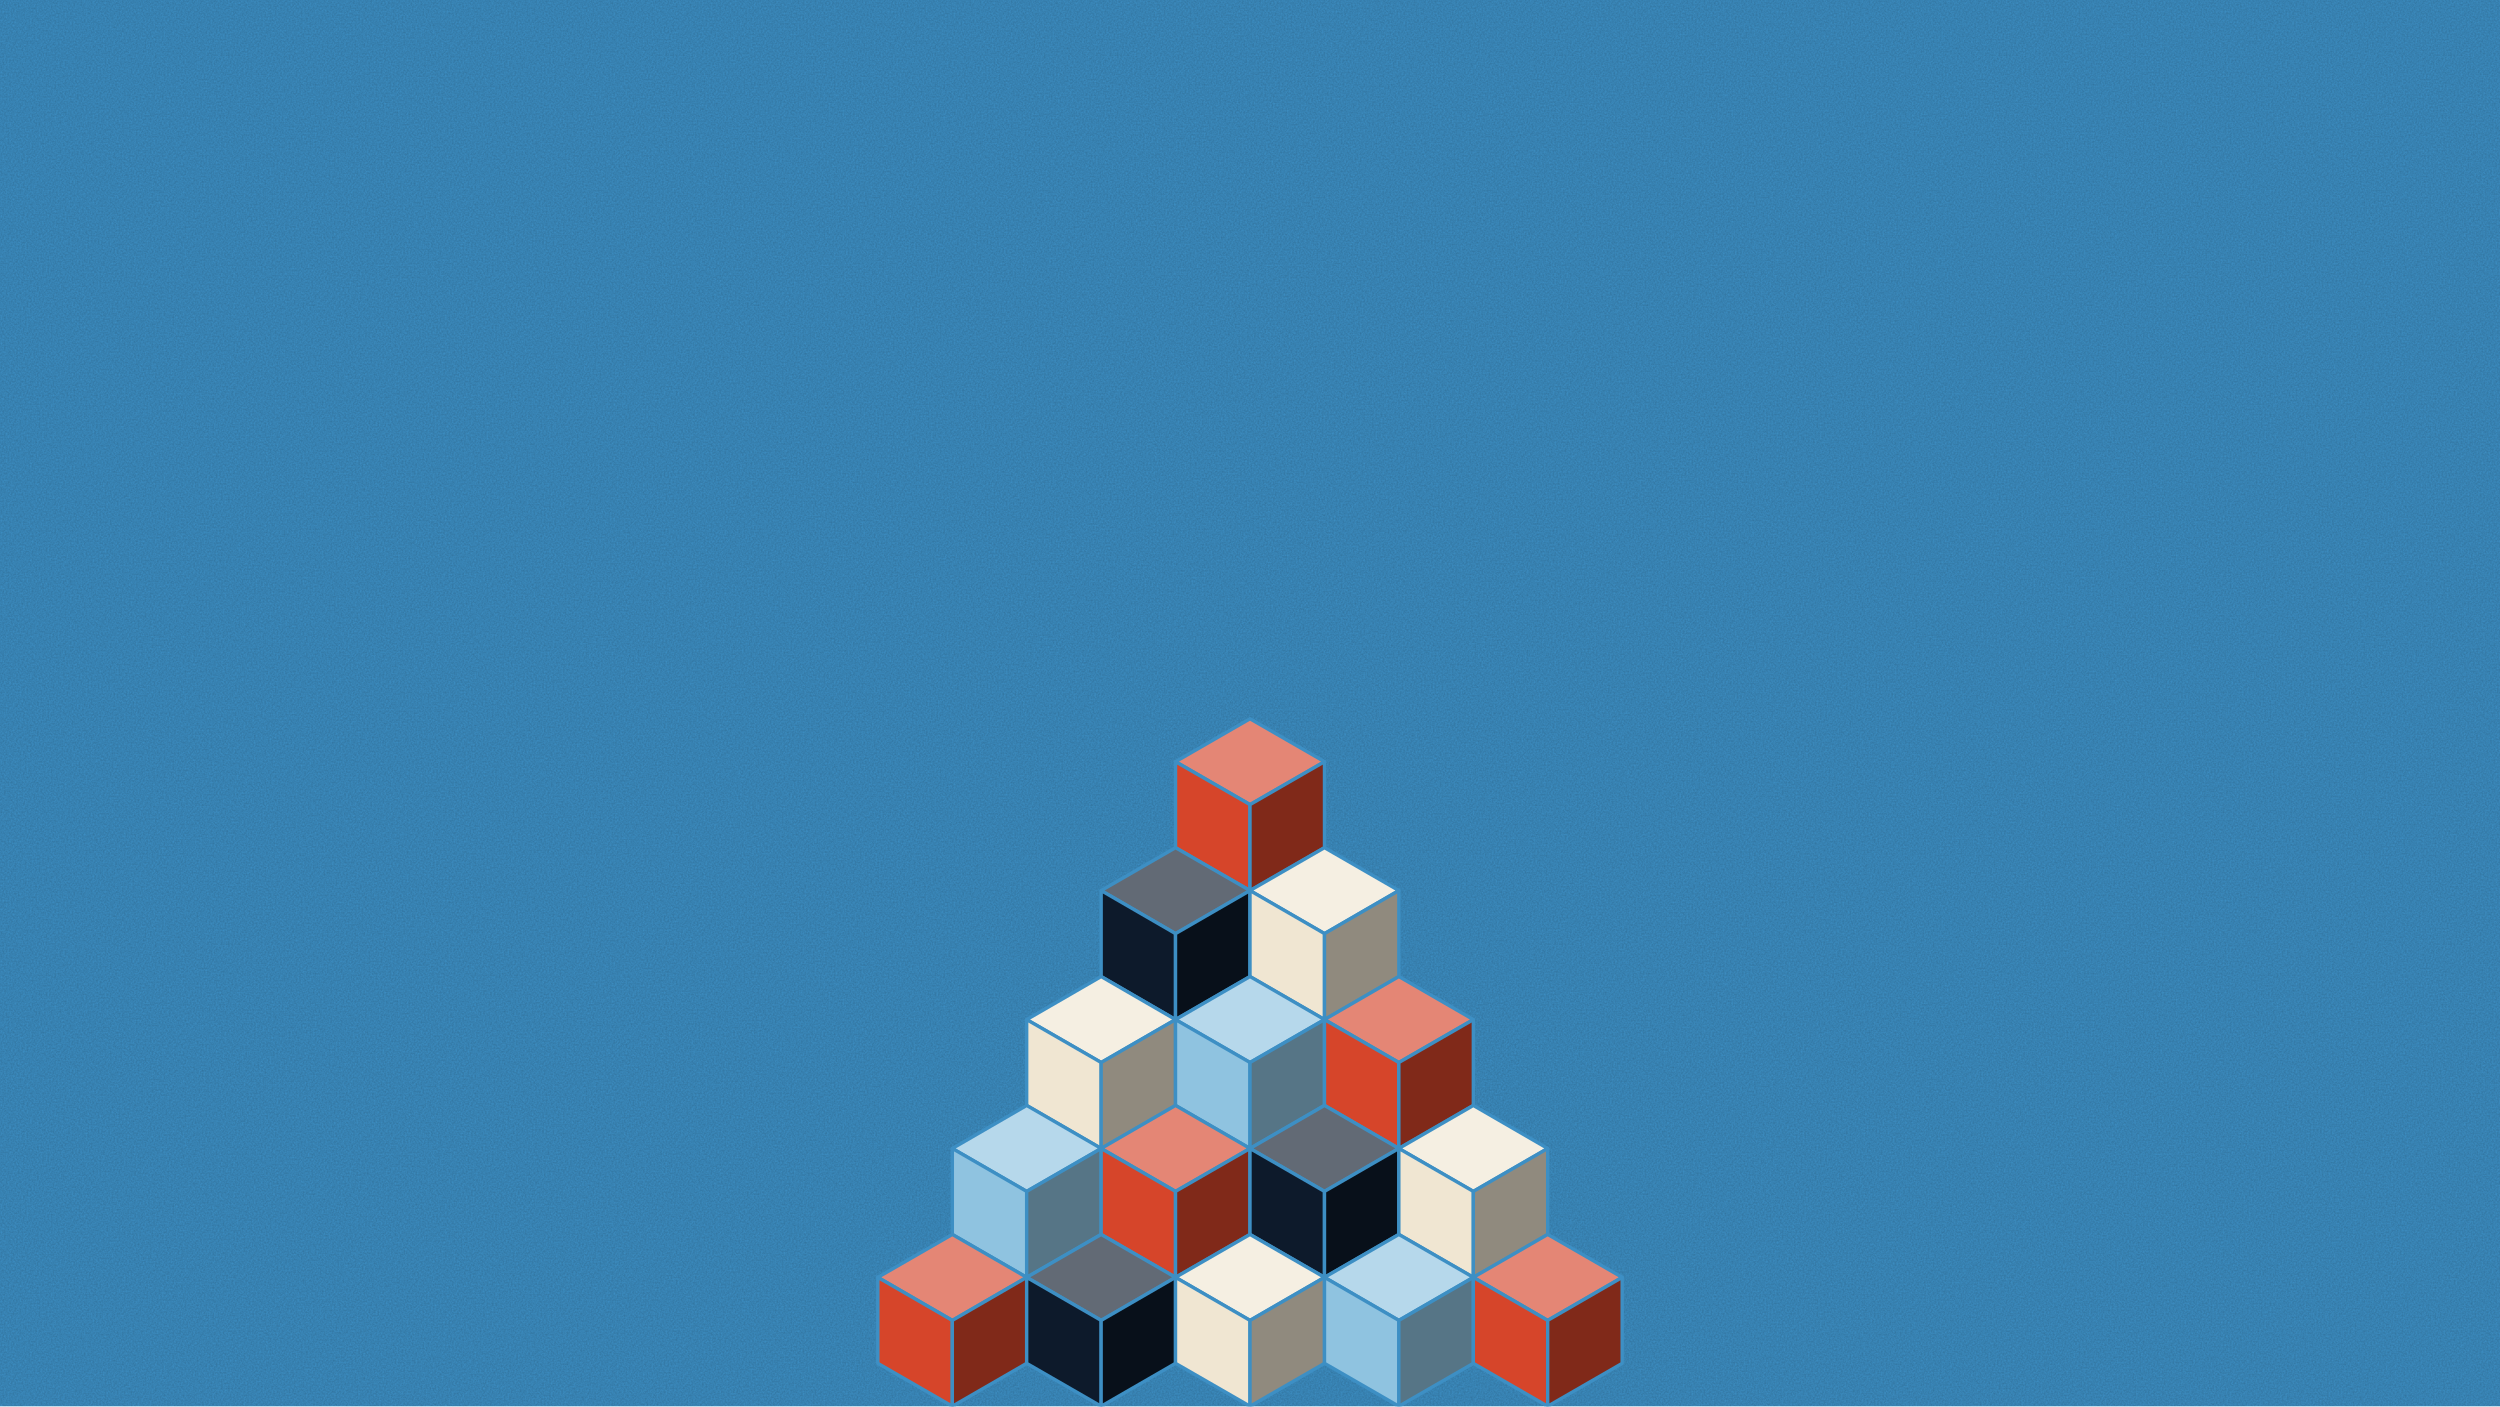
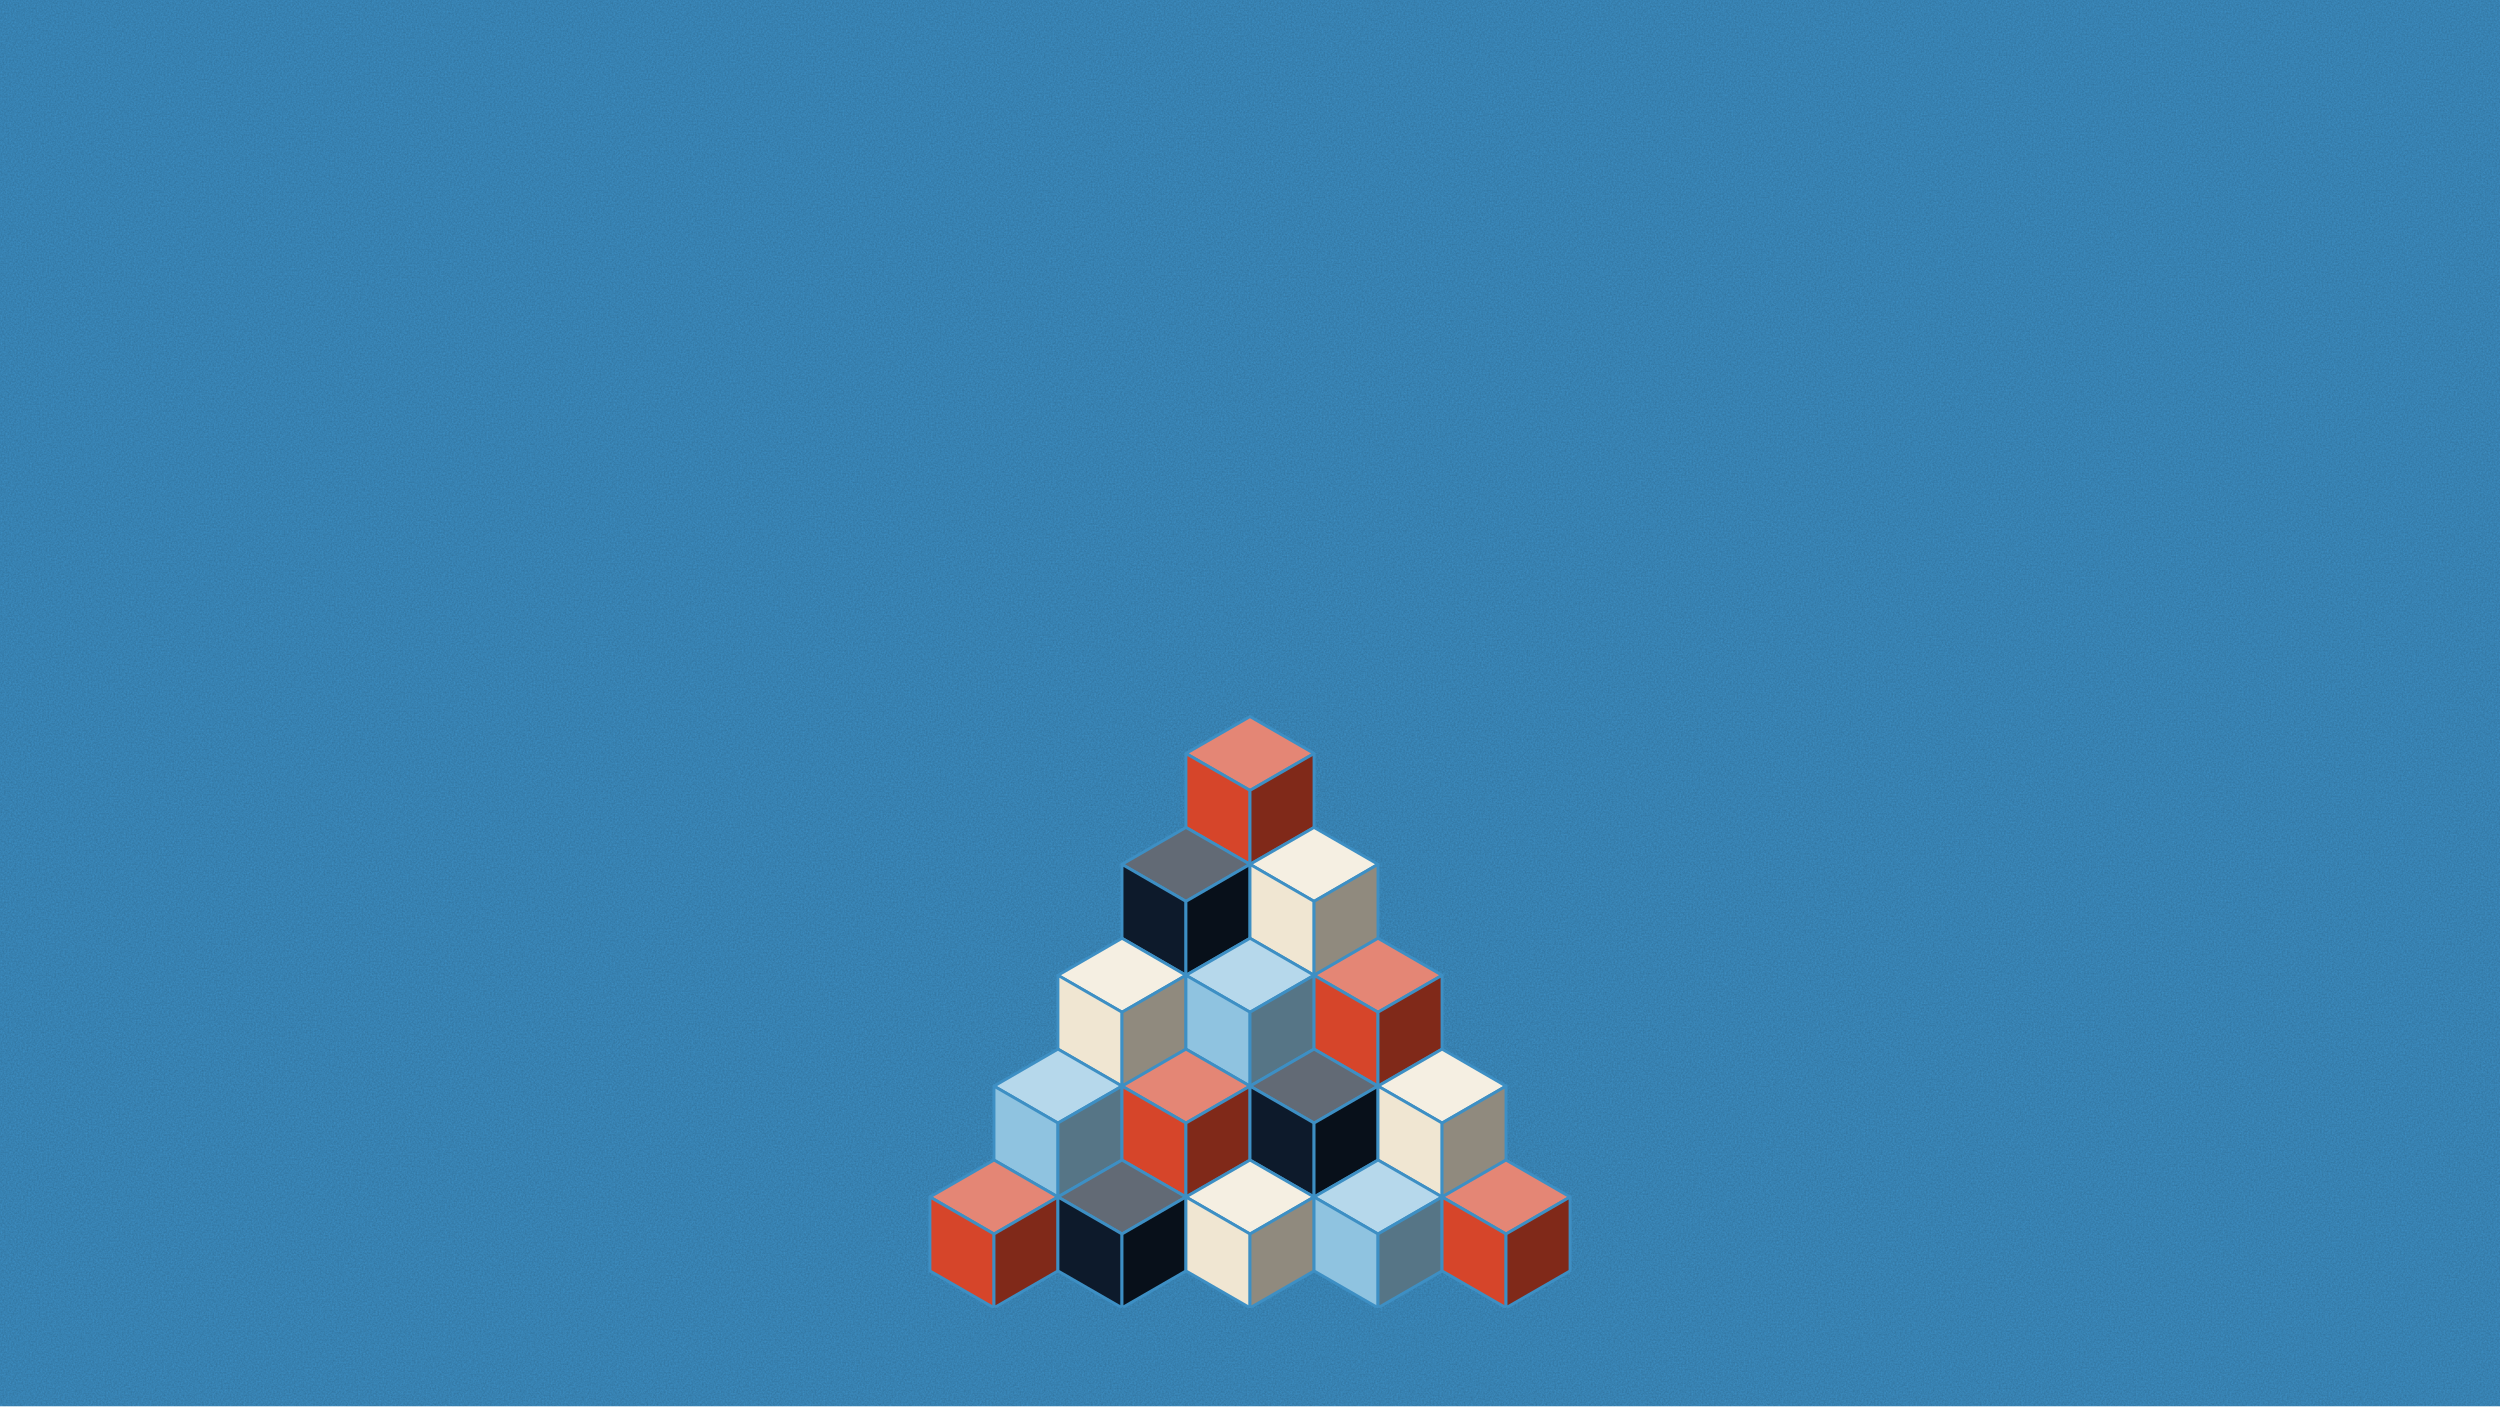
<svg xmlns="http://www.w3.org/2000/svg" viewBox="0 0 1600 900">
  <svg width="1600" height="900" viewBox="0 0 1600 900" preserveAspectRatio="xMidYMax slice">
    <defs>
      <filter id="f-grana">
        <feTurbulence type="fractalNoise" baseFrequency=".9" numOctaves="2" />
        <feColorMatrix values="0 0 0 0 0 0 0 0 0 0 0 0 0 0 0 0 0 0 .55 0" />
      </filter>
    </defs>
    <rect width="1600" height="900" fill="#3d8fc4" />
    <rect width="1600" height="900" filter="url(#f-grana)" opacity=".35" />
  </svg>
-   <svg x="96" y="450" width="1408" height="450" viewBox="502.7 345.5 594.6 539" preserveAspectRatio="xMidYMax meet" overflow="hidden">
+   <svg x="96" y="450" width="1408" height="387" viewBox="502.7 345.5 594.6 539" preserveAspectRatio="xMidYMin meet" overflow="hidden">
    <defs>
      <filter id="s-grana">
        <feTurbulence type="fractalNoise" baseFrequency=".9" numOctaves="2" />
        <feColorMatrix values="0 0 0 0 0 0 0 0 0 0 0 0 0 0 0 0 0 0 .55 0" />
      </filter>
    </defs>
    <svg x="0" y="342" width="1600" height="558" viewBox="0 0 1600 558" overflow="hidden">
      <polygon points="800.0,15.5 857.1,48.4 800.0,81.3 742.9,48.4" fill="#e48675" stroke="#3d8fc4" stroke-width="2.6" stroke-linejoin="round" />
      <polygon points="742.9,48.4 800.0,81.3 800.0,147.2 742.9,114.3" fill="#d6452a" stroke="#3d8fc4" stroke-width="2.6" stroke-linejoin="round" />
      <polygon points="800.0,81.3 857.1,48.4 857.1,114.3 800.0,147.2" fill="#802919" stroke="#3d8fc4" stroke-width="2.6" stroke-linejoin="round" />
      <polygon points="742.9,114.3 800.0,147.2 742.9,180.2 685.9,147.2" fill="#626a75" stroke="#3d8fc4" stroke-width="2.6" stroke-linejoin="round" />
      <polygon points="685.9,147.2 742.9,180.2 742.9,246.1 685.9,213.1" fill="#0d1a2b" stroke="#3d8fc4" stroke-width="2.6" stroke-linejoin="round" />
      <polygon points="742.9,180.2 800.0,147.2 800.0,213.1 742.9,246.1" fill="#08101a" stroke="#3d8fc4" stroke-width="2.6" stroke-linejoin="round" />
      <polygon points="857.1,114.3 914.1,147.2 857.1,180.2 800.0,147.2" fill="#f5efe2" stroke="#3d8fc4" stroke-width="2.6" stroke-linejoin="round" />
      <polygon points="800.0,147.2 857.1,180.2 857.1,246.1 800.0,213.1" fill="#f0e6d2" stroke="#3d8fc4" stroke-width="2.6" stroke-linejoin="round" />
      <polygon points="857.1,180.2 914.1,147.2 914.1,213.1 857.1,246.1" fill="#908a7e" stroke="#3d8fc4" stroke-width="2.6" stroke-linejoin="round" />
      <polygon points="685.9,213.1 742.9,246.1 685.9,279.0 628.8,246.1" fill="#f5efe2" stroke="#3d8fc4" stroke-width="2.6" stroke-linejoin="round" />
      <polygon points="628.8,246.1 685.9,279.0 685.9,344.9 628.8,311.9" fill="#f0e6d2" stroke="#3d8fc4" stroke-width="2.6" stroke-linejoin="round" />
      <polygon points="685.9,279.0 742.9,246.1 742.9,311.9 685.9,344.9" fill="#908a7e" stroke="#3d8fc4" stroke-width="2.6" stroke-linejoin="round" />
      <polygon points="800.0,213.1 857.1,246.1 800.0,279.0 742.9,246.1" fill="#b6d8eb" stroke="#3d8fc4" stroke-width="2.6" stroke-linejoin="round" />
      <polygon points="742.9,246.1 800.0,279.0 800.0,344.9 742.9,311.9" fill="#8fc3e0" stroke="#3d8fc4" stroke-width="2.6" stroke-linejoin="round" />
      <polygon points="800.0,279.0 857.1,246.1 857.1,311.9 800.0,344.9" fill="#567586" stroke="#3d8fc4" stroke-width="2.6" stroke-linejoin="round" />
      <polygon points="914.1,213.1 971.2,246.1 914.1,279.0 857.1,246.1" fill="#e48675" stroke="#3d8fc4" stroke-width="2.6" stroke-linejoin="round" />
      <polygon points="857.1,246.1 914.1,279.0 914.1,344.9 857.1,311.9" fill="#d6452a" stroke="#3d8fc4" stroke-width="2.6" stroke-linejoin="round" />
      <polygon points="914.1,279.0 971.2,246.1 971.2,311.9 914.1,344.9" fill="#802919" stroke="#3d8fc4" stroke-width="2.6" stroke-linejoin="round" />
      <polygon points="628.8,311.9 685.9,344.9 628.8,377.8 571.8,344.9" fill="#b6d8eb" stroke="#3d8fc4" stroke-width="2.6" stroke-linejoin="round" />
      <polygon points="571.8,344.9 628.8,377.8 628.8,443.7 571.8,410.8" fill="#8fc3e0" stroke="#3d8fc4" stroke-width="2.6" stroke-linejoin="round" />
      <polygon points="628.8,377.8 685.9,344.9 685.9,410.8 628.8,443.7" fill="#567586" stroke="#3d8fc4" stroke-width="2.6" stroke-linejoin="round" />
      <polygon points="742.9,311.9 800.0,344.9 742.9,377.8 685.9,344.9" fill="#e48675" stroke="#3d8fc4" stroke-width="2.6" stroke-linejoin="round" />
      <polygon points="685.9,344.9 742.9,377.8 742.9,443.7 685.9,410.8" fill="#d6452a" stroke="#3d8fc4" stroke-width="2.6" stroke-linejoin="round" />
      <polygon points="742.9,377.8 800.0,344.9 800.0,410.8 742.9,443.7" fill="#802919" stroke="#3d8fc4" stroke-width="2.6" stroke-linejoin="round" />
      <polygon points="857.1,311.9 914.1,344.9 857.1,377.8 800.0,344.9" fill="#626a75" stroke="#3d8fc4" stroke-width="2.6" stroke-linejoin="round" />
      <polygon points="800.0,344.9 857.1,377.8 857.1,443.7 800.0,410.8" fill="#0d1a2b" stroke="#3d8fc4" stroke-width="2.6" stroke-linejoin="round" />
      <polygon points="857.1,377.8 914.1,344.9 914.1,410.8 857.1,443.7" fill="#08101a" stroke="#3d8fc4" stroke-width="2.6" stroke-linejoin="round" />
      <polygon points="971.2,311.9 1028.2,344.9 971.2,377.8 914.1,344.9" fill="#f5efe2" stroke="#3d8fc4" stroke-width="2.6" stroke-linejoin="round" />
      <polygon points="914.1,344.9 971.2,377.8 971.2,443.7 914.1,410.8" fill="#f0e6d2" stroke="#3d8fc4" stroke-width="2.6" stroke-linejoin="round" />
      <polygon points="971.2,377.8 1028.2,344.9 1028.2,410.8 971.2,443.7" fill="#908a7e" stroke="#3d8fc4" stroke-width="2.6" stroke-linejoin="round" />
      <polygon points="571.8,410.8 628.8,443.7 571.8,476.7 514.7,443.7" fill="#e48675" stroke="#3d8fc4" stroke-width="2.6" stroke-linejoin="round" />
      <polygon points="514.7,443.7 571.8,476.7 571.8,542.5 514.7,509.6" fill="#d6452a" stroke="#3d8fc4" stroke-width="2.6" stroke-linejoin="round" />
      <polygon points="571.8,476.7 628.8,443.7 628.8,509.6 571.8,542.5" fill="#802919" stroke="#3d8fc4" stroke-width="2.6" stroke-linejoin="round" />
      <polygon points="685.9,410.8 742.9,443.7 685.9,476.7 628.8,443.7" fill="#626a75" stroke="#3d8fc4" stroke-width="2.6" stroke-linejoin="round" />
      <polygon points="628.8,443.7 685.9,476.7 685.9,542.5 628.8,509.6" fill="#0d1a2b" stroke="#3d8fc4" stroke-width="2.6" stroke-linejoin="round" />
      <polygon points="685.9,476.7 742.9,443.7 742.9,509.6 685.9,542.5" fill="#08101a" stroke="#3d8fc4" stroke-width="2.6" stroke-linejoin="round" />
      <polygon points="800.0,410.8 857.1,443.7 800.0,476.7 742.9,443.7" fill="#f5efe2" stroke="#3d8fc4" stroke-width="2.6" stroke-linejoin="round" />
      <polygon points="742.9,443.7 800.0,476.7 800.0,542.5 742.9,509.6" fill="#f0e6d2" stroke="#3d8fc4" stroke-width="2.6" stroke-linejoin="round" />
      <polygon points="800.0,476.7 857.1,443.7 857.1,509.6 800.0,542.5" fill="#908a7e" stroke="#3d8fc4" stroke-width="2.6" stroke-linejoin="round" />
      <polygon points="914.1,410.8 971.2,443.7 914.1,476.7 857.1,443.7" fill="#b6d8eb" stroke="#3d8fc4" stroke-width="2.6" stroke-linejoin="round" />
      <polygon points="857.1,443.7 914.1,476.7 914.1,542.5 857.1,509.6" fill="#8fc3e0" stroke="#3d8fc4" stroke-width="2.6" stroke-linejoin="round" />
      <polygon points="914.1,476.7 971.2,443.7 971.2,509.6 914.1,542.5" fill="#567586" stroke="#3d8fc4" stroke-width="2.6" stroke-linejoin="round" />
      <polygon points="1028.2,410.8 1085.3,443.7 1028.2,476.7 971.2,443.7" fill="#e48675" stroke="#3d8fc4" stroke-width="2.6" stroke-linejoin="round" />
      <polygon points="971.2,443.7 1028.2,476.7 1028.2,542.5 971.2,509.6" fill="#d6452a" stroke="#3d8fc4" stroke-width="2.6" stroke-linejoin="round" />
      <polygon points="1028.2,476.7 1085.3,443.7 1085.3,509.6 1028.2,542.5" fill="#802919" stroke="#3d8fc4" stroke-width="2.6" stroke-linejoin="round" />
    </svg>
  </svg>
</svg>
